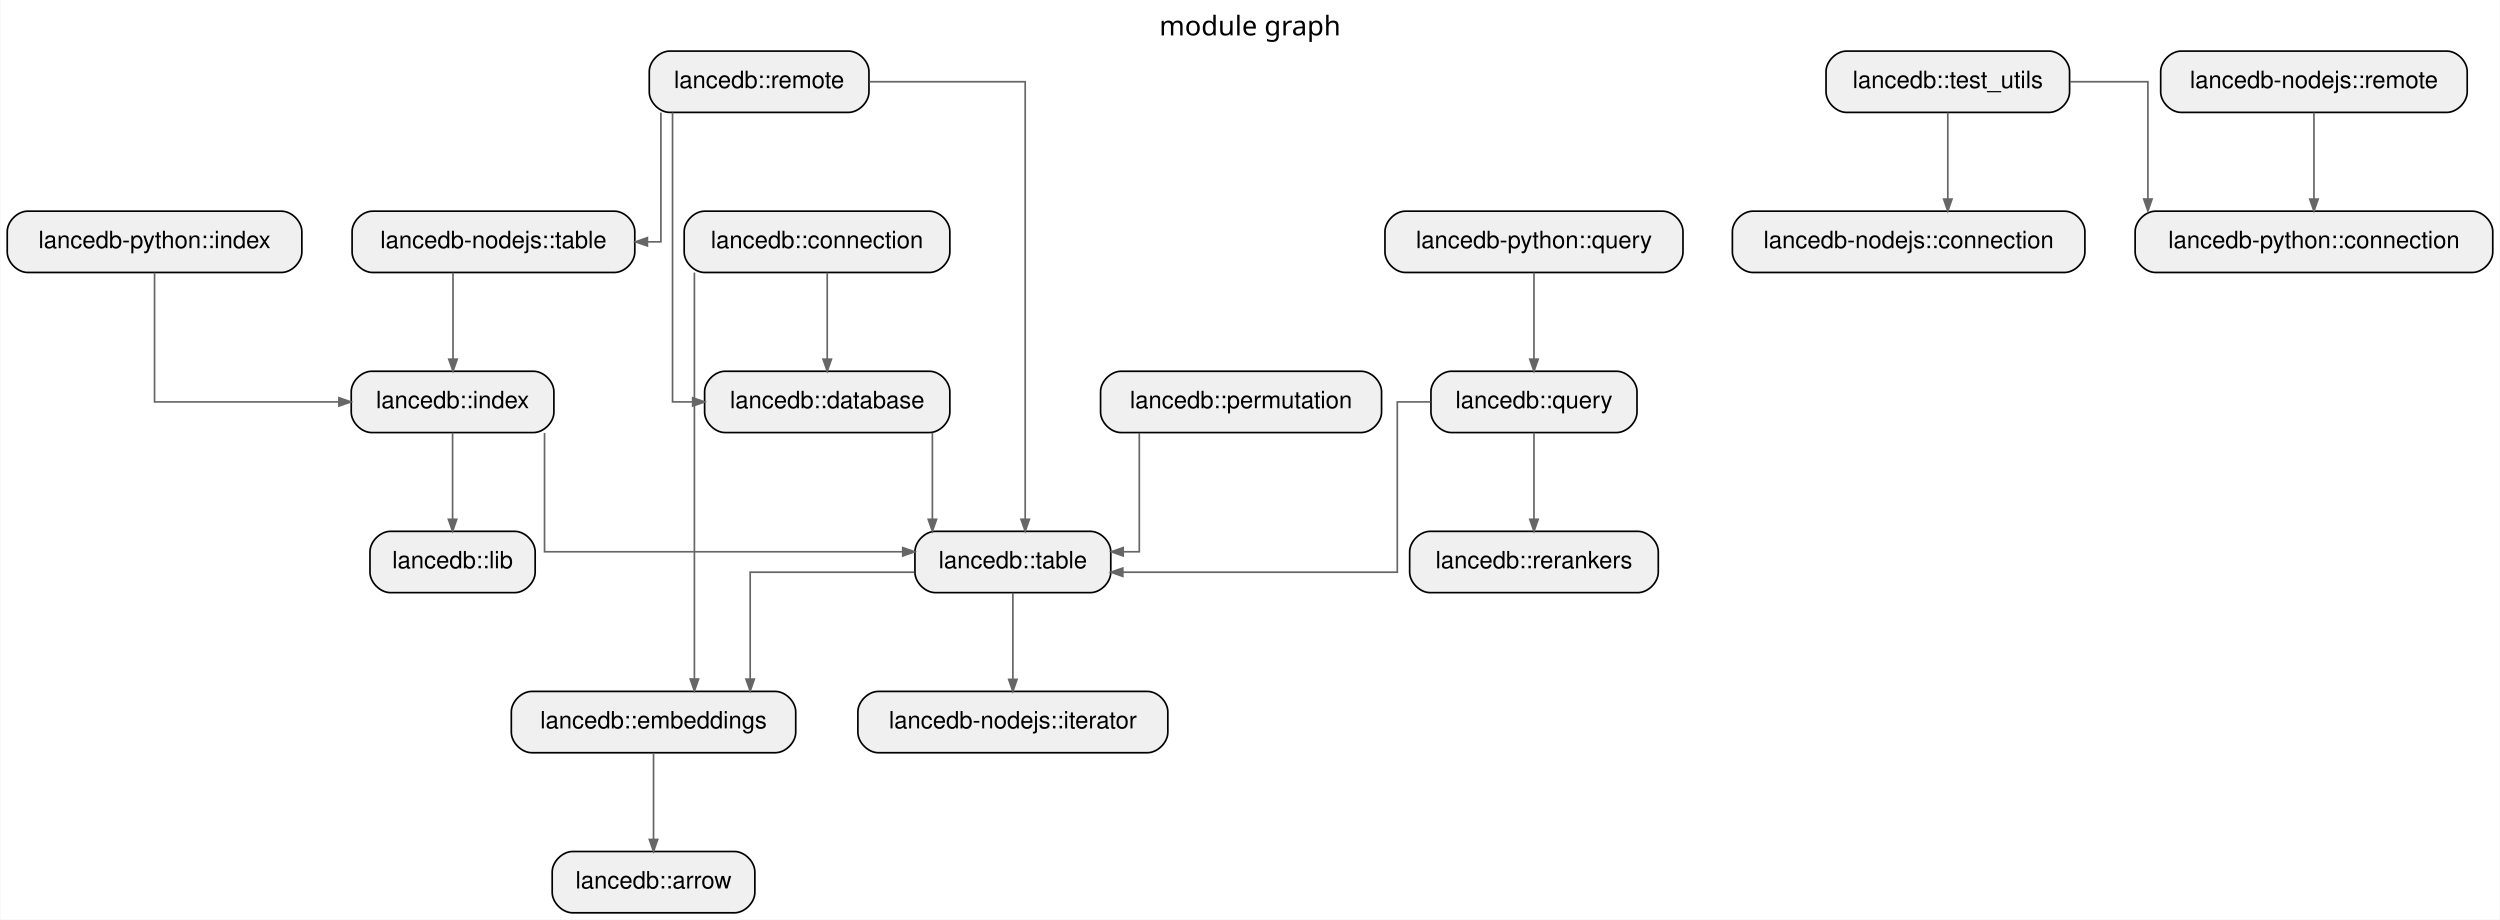
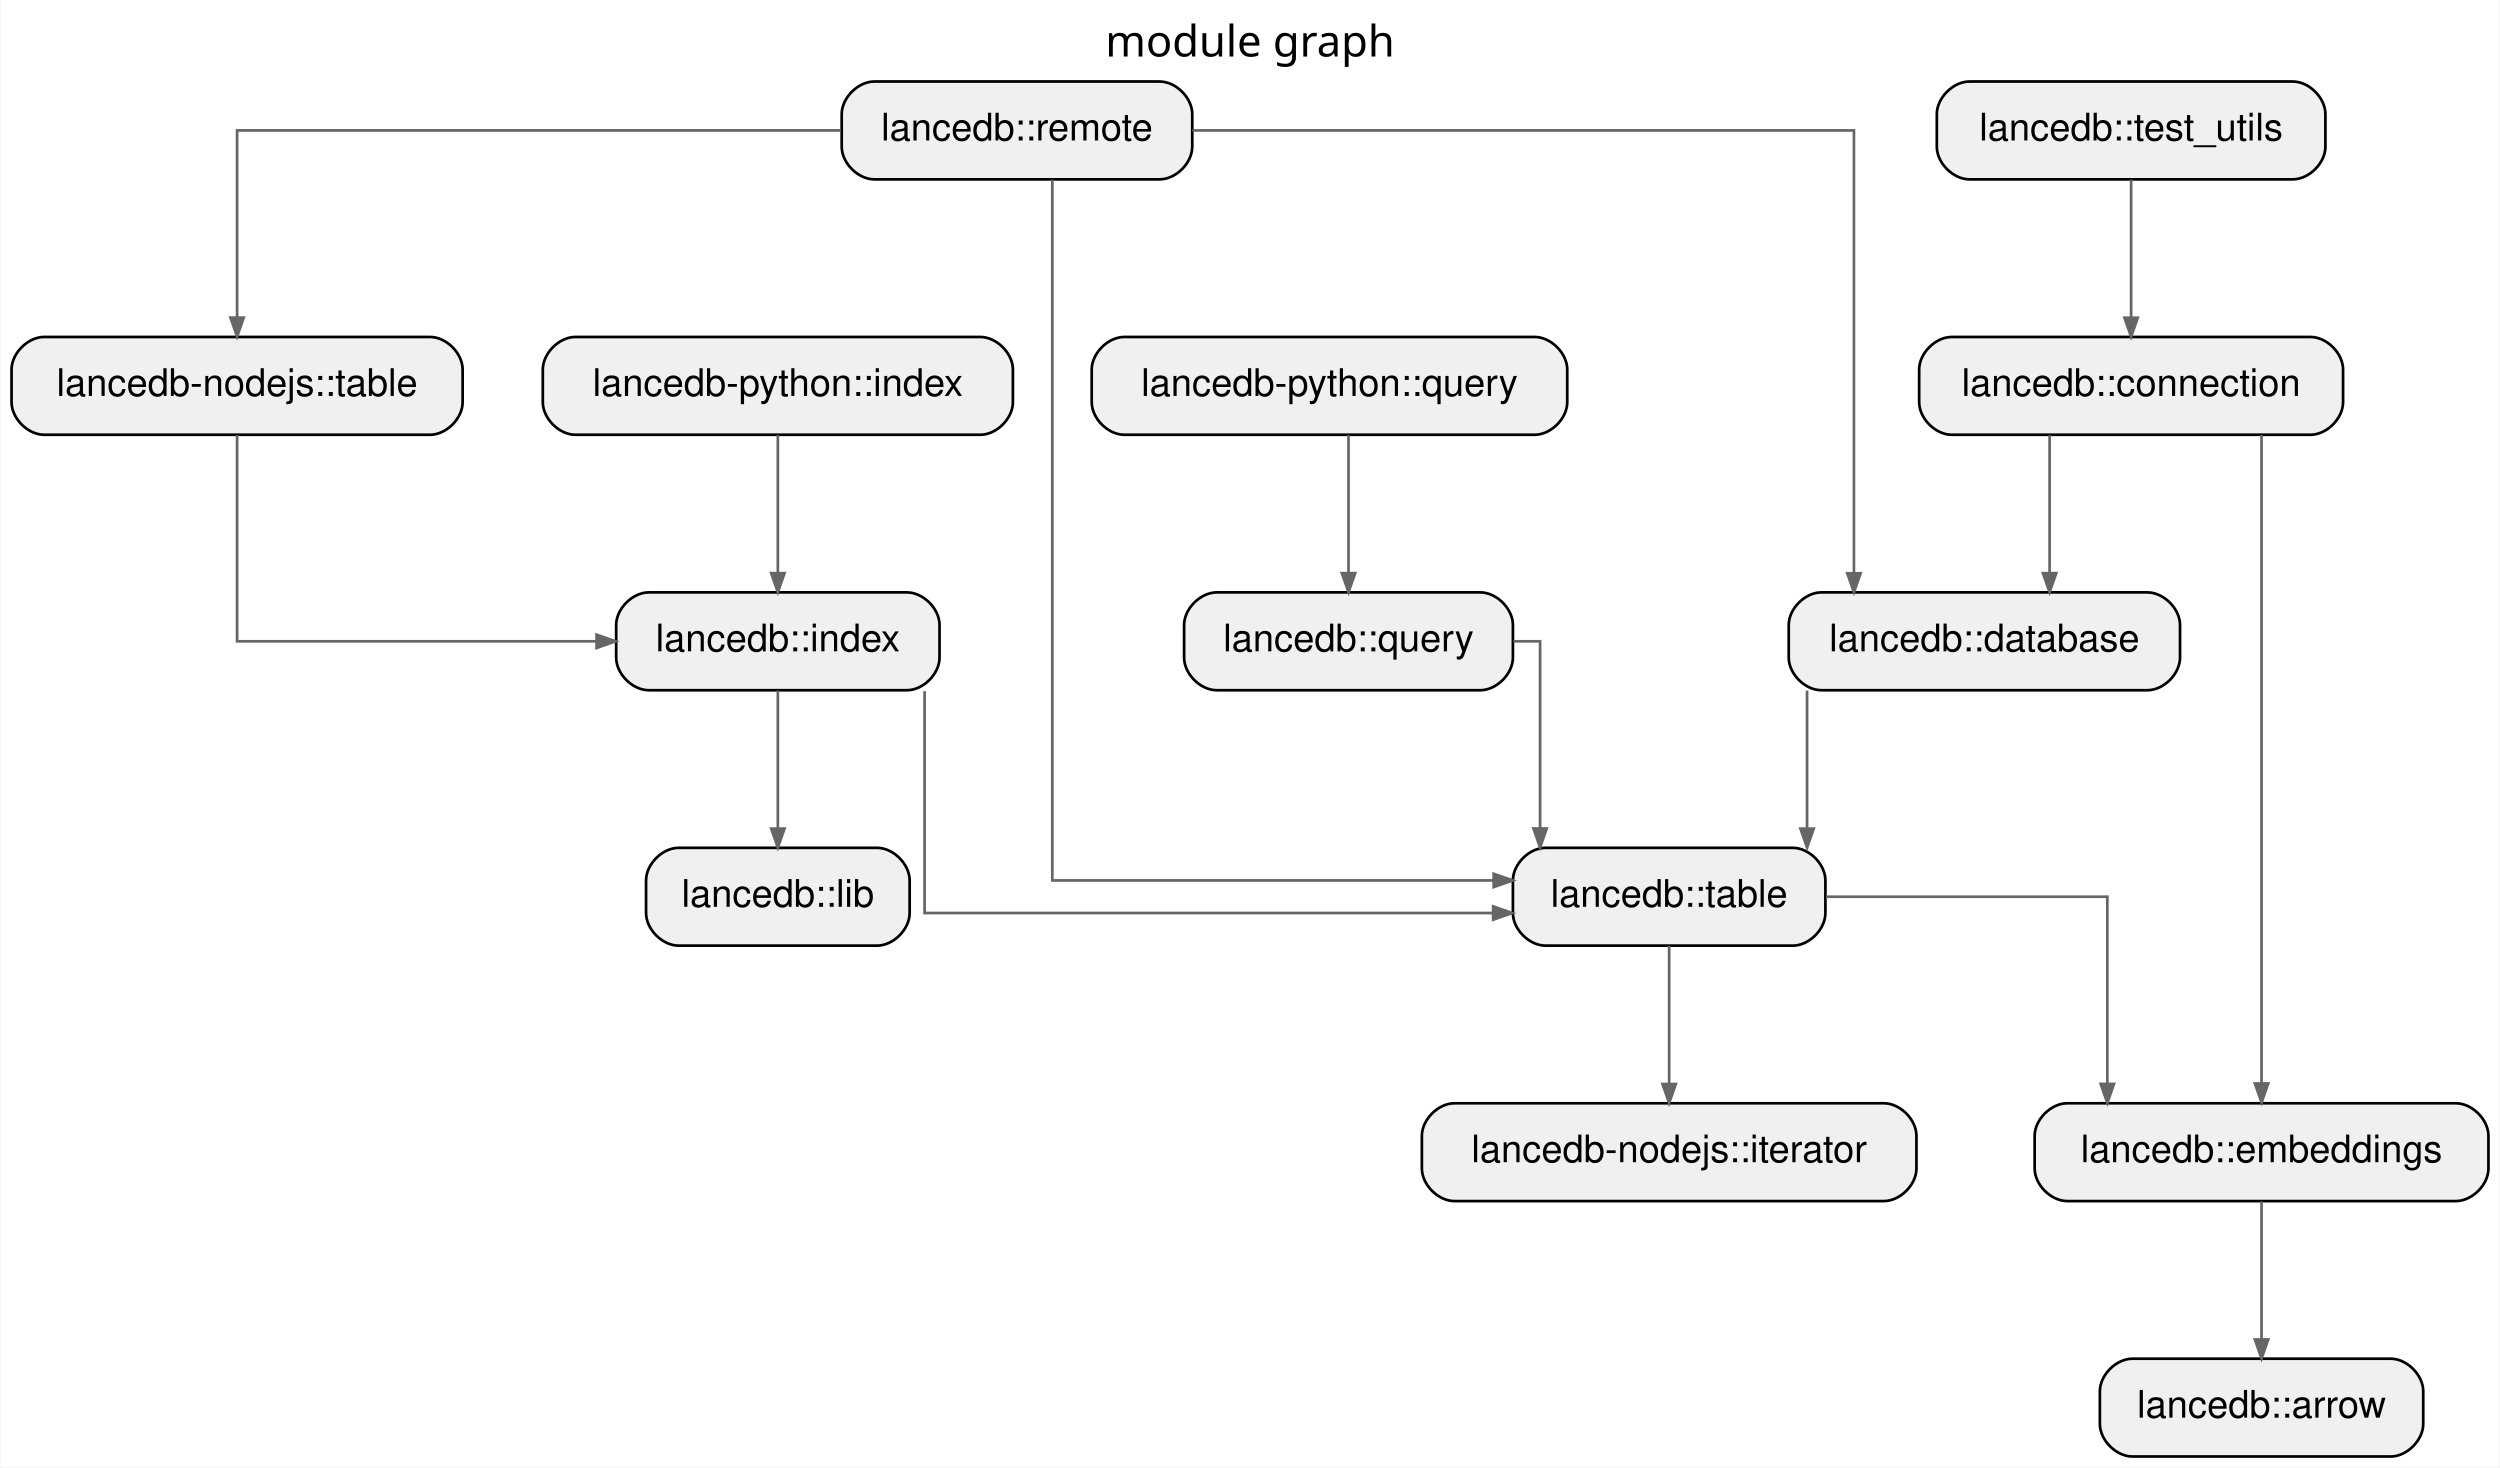
- <svg xmlns="http://www.w3.org/2000/svg" width="1468pt" height="540pt" viewBox="0.00 0.00 1467.50 540.00">
+ <svg xmlns="http://www.w3.org/2000/svg" width="920pt" height="540pt" viewBox="0.00 0.00 919.50 540.00">
  <g id="graph0" class="graph" transform="scale(1 1) rotate(0) translate(4 536)">
-     <polygon fill="white" stroke="transparent" points="-4,4 -4,-536 1463.5,-536 1463.5,4 -4,4" />
-     <text text-anchor="middle" x="729.75" y="-515.2" font-family="Helvetica Bold" font-size="16.00">module graph</text>
+     <polygon fill="white" stroke="transparent" points="-4,4 -4,-536 915.5,-536 915.5,4 -4,4" />
+     <text text-anchor="middle" x="455.75" y="-515.2" font-family="Helvetica Bold" font-size="16.00">module graph</text>
    <g id="node1" class="node">
-       <path fill="#f0f0f0" stroke="black" d="M427,-36C427,-36 332,-36 332,-36 326,-36 320,-30 320,-24 320,-24 320,-12 320,-12 320,-6 326,0 332,0 332,0 427,0 427,0 433,0 439,-6 439,-12 439,-12 439,-24 439,-24 439,-30 433,-36 427,-36" />
-       <text text-anchor="middle" x="379.5" y="-14.3" font-family="Helvetica,sans-Serif" font-size="14.00">lancedb::arrow</text>
+       <path fill="#f0f0f0" stroke="black" d="M875.5,-36C875.5,-36 780.5,-36 780.5,-36 774.5,-36 768.5,-30 768.5,-24 768.5,-24 768.5,-12 768.5,-12 768.5,-6 774.5,0 780.5,0 780.5,0 875.5,0 875.5,0 881.5,0 887.5,-6 887.5,-12 887.5,-12 887.5,-24 887.5,-24 887.5,-30 881.5,-36 875.5,-36" />
+       <text text-anchor="middle" x="828" y="-14.3" font-family="Helvetica,sans-Serif" font-size="14.00">lancedb::arrow</text>
    </g>
    <g id="node2" class="node">
-       <path fill="#f0f0f0" stroke="black" d="M541.5,-412C541.5,-412 409.5,-412 409.5,-412 403.5,-412 397.5,-406 397.5,-400 397.5,-400 397.5,-388 397.5,-388 397.5,-382 403.5,-376 409.5,-376 409.5,-376 541.5,-376 541.5,-376 547.5,-376 553.5,-382 553.5,-388 553.5,-388 553.5,-400 553.5,-400 553.5,-406 547.5,-412 541.5,-412" />
-       <text text-anchor="middle" x="475.5" y="-390.3" font-family="Helvetica,sans-Serif" font-size="14.00">lancedb::connection</text>
+       <path fill="#f0f0f0" stroke="black" d="M846,-412C846,-412 714,-412 714,-412 708,-412 702,-406 702,-400 702,-400 702,-388 702,-388 702,-382 708,-376 714,-376 714,-376 846,-376 846,-376 852,-376 858,-382 858,-388 858,-388 858,-400 858,-400 858,-406 852,-412 846,-412" />
+       <text text-anchor="middle" x="780" y="-390.3" font-family="Helvetica,sans-Serif" font-size="14.00">lancedb::connection</text>
    </g>
    <g id="node3" class="node">
-       <path fill="#f0f0f0" stroke="black" d="M541.5,-318C541.5,-318 421.5,-318 421.5,-318 415.5,-318 409.5,-312 409.5,-306 409.5,-306 409.5,-294 409.5,-294 409.5,-288 415.5,-282 421.5,-282 421.5,-282 541.5,-282 541.5,-282 547.5,-282 553.5,-288 553.5,-294 553.5,-294 553.5,-306 553.5,-306 553.5,-312 547.5,-318 541.5,-318" />
-       <text text-anchor="middle" x="481.5" y="-296.3" font-family="Helvetica,sans-Serif" font-size="14.00">lancedb::database</text>
+       <path fill="#f0f0f0" stroke="black" d="M786,-318C786,-318 666,-318 666,-318 660,-318 654,-312 654,-306 654,-306 654,-294 654,-294 654,-288 660,-282 666,-282 666,-282 786,-282 786,-282 792,-282 798,-288 798,-294 798,-294 798,-306 798,-306 798,-312 792,-318 786,-318" />
+       <text text-anchor="middle" x="726" y="-296.3" font-family="Helvetica,sans-Serif" font-size="14.00">lancedb::database</text>
    </g>
    <g id="edge1" class="edge">
-       <path fill="none" stroke="#666666" d="M481.5,-375.88C481.5,-375.88 481.5,-325.07 481.5,-325.07" />
-       <polygon fill="#666666" stroke="#666666" points="483.95,-325.07 481.5,-318.07 479.05,-325.07 483.95,-325.07" />
+       <path fill="none" stroke="#666666" d="M750,-375.88C750,-375.88 750,-325.07 750,-325.07" />
+       <polygon fill="#666666" stroke="#666666" points="752.45,-325.07 750,-318.07 747.55,-325.07 752.45,-325.07" />
    </g>
    <g id="node4" class="node">
-       <path fill="#f0f0f0" stroke="black" d="M451,-130C451,-130 308,-130 308,-130 302,-130 296,-124 296,-118 296,-118 296,-106 296,-106 296,-100 302,-94 308,-94 308,-94 451,-94 451,-94 457,-94 463,-100 463,-106 463,-106 463,-118 463,-118 463,-124 457,-130 451,-130" />
-       <text text-anchor="middle" x="379.5" y="-108.3" font-family="Helvetica,sans-Serif" font-size="14.00">lancedb::embeddings</text>
+       <path fill="#f0f0f0" stroke="black" d="M899.5,-130C899.5,-130 756.5,-130 756.5,-130 750.5,-130 744.5,-124 744.5,-118 744.5,-118 744.5,-106 744.5,-106 744.5,-100 750.5,-94 756.5,-94 756.5,-94 899.5,-94 899.5,-94 905.5,-94 911.5,-100 911.5,-106 911.5,-106 911.5,-118 911.5,-118 911.5,-124 905.5,-130 899.5,-130" />
+       <text text-anchor="middle" x="828" y="-108.3" font-family="Helvetica,sans-Serif" font-size="14.00">lancedb::embeddings</text>
    </g>
    <g id="edge2" class="edge">
-       <path fill="none" stroke="#666666" d="M403.5,-375.93C403.5,-375.93 403.5,-137.28 403.5,-137.28" />
-       <polygon fill="#666666" stroke="#666666" points="405.95,-137.28 403.5,-130.28 401.05,-137.28 405.95,-137.28" />
+       <path fill="none" stroke="#666666" d="M828,-375.93C828,-375.93 828,-137.28 828,-137.28" />
+       <polygon fill="#666666" stroke="#666666" points="830.45,-137.28 828,-130.28 825.55,-137.28 830.45,-137.28" />
    </g>
-     <g id="node18" class="node">
-       <path fill="#f0f0f0" stroke="black" d="M636,-224C636,-224 545,-224 545,-224 539,-224 533,-218 533,-212 533,-212 533,-200 533,-200 533,-194 539,-188 545,-188 545,-188 636,-188 636,-188 642,-188 648,-194 648,-200 648,-200 648,-212 648,-212 648,-218 642,-224 636,-224" />
-       <text text-anchor="middle" x="590.5" y="-202.3" font-family="Helvetica,sans-Serif" font-size="14.00">lancedb::table</text>
+     <g id="node13" class="node">
+       <path fill="#f0f0f0" stroke="black" d="M655.5,-224C655.5,-224 564.5,-224 564.5,-224 558.5,-224 552.5,-218 552.5,-212 552.5,-212 552.5,-200 552.5,-200 552.5,-194 558.5,-188 564.5,-188 564.5,-188 655.5,-188 655.5,-188 661.5,-188 667.5,-194 667.5,-200 667.5,-200 667.5,-212 667.5,-212 667.5,-218 661.5,-224 655.5,-224" />
+       <text text-anchor="middle" x="610" y="-202.3" font-family="Helvetica,sans-Serif" font-size="14.00">lancedb::table</text>
    </g>
    <g id="edge3" class="edge">
-       <path fill="none" stroke="#666666" d="M543.25,-281.88C543.25,-281.88 543.25,-231.07 543.25,-231.07" />
-       <polygon fill="#666666" stroke="#666666" points="545.7,-231.07 543.25,-224.07 540.8,-231.07 545.7,-231.07" />
+       <path fill="none" stroke="#666666" d="M660.75,-281.88C660.75,-281.88 660.75,-231.07 660.75,-231.07" />
+       <polygon fill="#666666" stroke="#666666" points="663.2,-231.07 660.75,-224.07 658.3,-231.07 663.2,-231.07" />
    </g>
    <g id="edge4" class="edge">
-       <path fill="none" stroke="#666666" d="M379.5,-93.88C379.5,-93.88 379.5,-43.07 379.5,-43.07" />
-       <polygon fill="#666666" stroke="#666666" points="381.95,-43.07 379.5,-36.07 377.05,-43.07 381.95,-43.07" />
+       <path fill="none" stroke="#666666" d="M828,-93.88C828,-93.88 828,-43.07 828,-43.07" />
+       <polygon fill="#666666" stroke="#666666" points="830.45,-43.07 828,-36.07 825.55,-43.07 830.45,-43.07" />
    </g>
    <g id="node5" class="node">
-       <path fill="#f0f0f0" stroke="black" d="M309,-318C309,-318 214,-318 214,-318 208,-318 202,-312 202,-306 202,-306 202,-294 202,-294 202,-288 208,-282 214,-282 214,-282 309,-282 309,-282 315,-282 321,-288 321,-294 321,-294 321,-306 321,-306 321,-312 315,-318 309,-318" />
-       <text text-anchor="middle" x="261.5" y="-296.3" font-family="Helvetica,sans-Serif" font-size="14.00">lancedb::index</text>
+       <path fill="#f0f0f0" stroke="black" d="M329.5,-318C329.5,-318 234.5,-318 234.5,-318 228.5,-318 222.5,-312 222.5,-306 222.5,-306 222.5,-294 222.5,-294 222.5,-288 228.5,-282 234.5,-282 234.5,-282 329.5,-282 329.5,-282 335.5,-282 341.5,-288 341.5,-294 341.5,-294 341.5,-306 341.5,-306 341.5,-312 335.5,-318 329.5,-318" />
+       <text text-anchor="middle" x="282" y="-296.3" font-family="Helvetica,sans-Serif" font-size="14.00">lancedb::index</text>
    </g>
    <g id="node6" class="node">
-       <path fill="#f0f0f0" stroke="black" d="M298,-224C298,-224 225,-224 225,-224 219,-224 213,-218 213,-212 213,-212 213,-200 213,-200 213,-194 219,-188 225,-188 225,-188 298,-188 298,-188 304,-188 310,-194 310,-200 310,-200 310,-212 310,-212 310,-218 304,-224 298,-224" />
-       <text text-anchor="middle" x="261.5" y="-202.3" font-family="Helvetica,sans-Serif" font-size="14.00">lancedb::lib</text>
+       <path fill="#f0f0f0" stroke="black" d="M318.5,-224C318.5,-224 245.5,-224 245.5,-224 239.5,-224 233.5,-218 233.5,-212 233.5,-212 233.5,-200 233.5,-200 233.5,-194 239.5,-188 245.5,-188 245.5,-188 318.5,-188 318.5,-188 324.5,-188 330.5,-194 330.5,-200 330.5,-200 330.5,-212 330.5,-212 330.5,-218 324.5,-224 318.5,-224" />
+       <text text-anchor="middle" x="282" y="-202.3" font-family="Helvetica,sans-Serif" font-size="14.00">lancedb::lib</text>
    </g>
    <g id="edge5" class="edge">
-       <path fill="none" stroke="#666666" d="M261.5,-281.88C261.5,-281.88 261.5,-231.07 261.5,-231.07" />
-       <polygon fill="#666666" stroke="#666666" points="263.95,-231.07 261.5,-224.07 259.05,-231.07 263.95,-231.07" />
+       <path fill="none" stroke="#666666" d="M282,-281.88C282,-281.88 282,-231.07 282,-231.07" />
+       <polygon fill="#666666" stroke="#666666" points="284.45,-231.07 282,-224.07 279.55,-231.07 284.45,-231.07" />
    </g>
    <g id="edge6" class="edge">
-       <path fill="none" stroke="#666666" d="M315.5,-281.77C315.5,-255.99 315.5,-212 315.5,-212 315.5,-212 525.85,-212 525.85,-212" />
-       <polygon fill="#666666" stroke="#666666" points="525.85,-214.45 532.85,-212 525.85,-209.55 525.85,-214.45" />
+       <path fill="none" stroke="#666666" d="M336,-281.66C336,-252.79 336,-200 336,-200 336,-200 545.23,-200 545.23,-200" />
+       <polygon fill="#666666" stroke="#666666" points="545.23,-202.45 552.23,-200 545.23,-197.55 545.23,-202.45" />
    </g>
    <g id="node7" class="node">
-       <path fill="#f0f0f0" stroke="black" d="M1208,-412C1208,-412 1025,-412 1025,-412 1019,-412 1013,-406 1013,-400 1013,-400 1013,-388 1013,-388 1013,-382 1019,-376 1025,-376 1025,-376 1208,-376 1208,-376 1214,-376 1220,-382 1220,-388 1220,-388 1220,-400 1220,-400 1220,-406 1214,-412 1208,-412" />
-       <text text-anchor="middle" x="1116.5" y="-390.3" font-family="Helvetica,sans-Serif" font-size="14.00">lancedb-nodejs::connection</text>
+       <path fill="#f0f0f0" stroke="black" d="M689,-130C689,-130 531,-130 531,-130 525,-130 519,-124 519,-118 519,-118 519,-106 519,-106 519,-100 525,-94 531,-94 531,-94 689,-94 689,-94 695,-94 701,-100 701,-106 701,-106 701,-118 701,-118 701,-124 695,-130 689,-130" />
+       <text text-anchor="middle" x="610" y="-108.3" font-family="Helvetica,sans-Serif" font-size="14.00">lancedb-nodejs::iterator</text>
    </g>
    <g id="node8" class="node">
-       <path fill="#f0f0f0" stroke="black" d="M669.5,-130C669.5,-130 511.5,-130 511.5,-130 505.5,-130 499.5,-124 499.5,-118 499.5,-118 499.5,-106 499.5,-106 499.5,-100 505.5,-94 511.5,-94 511.5,-94 669.5,-94 669.5,-94 675.5,-94 681.5,-100 681.5,-106 681.5,-106 681.5,-118 681.5,-118 681.5,-124 675.5,-130 669.5,-130" />
-       <text text-anchor="middle" x="590.5" y="-108.3" font-family="Helvetica,sans-Serif" font-size="14.00">lancedb-nodejs::iterator</text>
+       <path fill="#f0f0f0" stroke="black" d="M154,-412C154,-412 12,-412 12,-412 6,-412 0,-406 0,-400 0,-400 0,-388 0,-388 0,-382 6,-376 12,-376 12,-376 154,-376 154,-376 160,-376 166,-382 166,-388 166,-388 166,-400 166,-400 166,-406 160,-412 154,-412" />
+       <text text-anchor="middle" x="83" y="-390.3" font-family="Helvetica,sans-Serif" font-size="14.00">lancedb-nodejs::table</text>
+     </g>
+     <g id="edge7" class="edge">
+       <path fill="none" stroke="#666666" d="M83,-375.88C83,-348.56 83,-300 83,-300 83,-300 215.29,-300 215.29,-300" />
+       <polygon fill="#666666" stroke="#666666" points="215.29,-302.45 222.29,-300 215.29,-297.55 215.29,-302.45" />
    </g>
    <g id="node9" class="node">
-       <path fill="#f0f0f0" stroke="black" d="M1432.5,-506C1432.5,-506 1276.5,-506 1276.5,-506 1270.5,-506 1264.5,-500 1264.5,-494 1264.5,-494 1264.5,-482 1264.5,-482 1264.5,-476 1270.5,-470 1276.5,-470 1276.5,-470 1432.5,-470 1432.5,-470 1438.5,-470 1444.5,-476 1444.5,-482 1444.5,-482 1444.5,-494 1444.5,-494 1444.5,-500 1438.5,-506 1432.5,-506" />
-       <text text-anchor="middle" x="1354.5" y="-484.3" font-family="Helvetica,sans-Serif" font-size="14.00">lancedb-nodejs::remote</text>
+       <path fill="#f0f0f0" stroke="black" d="M356.5,-412C356.5,-412 207.5,-412 207.5,-412 201.5,-412 195.5,-406 195.5,-400 195.5,-400 195.5,-388 195.5,-388 195.5,-382 201.5,-376 207.5,-376 207.5,-376 356.5,-376 356.5,-376 362.5,-376 368.5,-382 368.5,-388 368.5,-388 368.5,-400 368.5,-400 368.5,-406 362.5,-412 356.5,-412" />
+       <text text-anchor="middle" x="282" y="-390.3" font-family="Helvetica,sans-Serif" font-size="14.00">lancedb-python::index</text>
+     </g>
+     <g id="edge8" class="edge">
+       <path fill="none" stroke="#666666" d="M282,-375.88C282,-375.88 282,-325.07 282,-325.07" />
+       <polygon fill="#666666" stroke="#666666" points="284.45,-325.07 282,-318.07 279.55,-325.07 284.45,-325.07" />
+     </g>
+     <g id="node10" class="node">
+       <path fill="#f0f0f0" stroke="black" d="M560.5,-412C560.5,-412 409.5,-412 409.5,-412 403.5,-412 397.5,-406 397.5,-400 397.5,-400 397.5,-388 397.5,-388 397.5,-382 403.5,-376 409.5,-376 409.5,-376 560.5,-376 560.5,-376 566.5,-376 572.5,-382 572.5,-388 572.5,-388 572.5,-400 572.5,-400 572.5,-406 566.5,-412 560.5,-412" />
+       <text text-anchor="middle" x="485" y="-390.3" font-family="Helvetica,sans-Serif" font-size="14.00">lancedb-python::query</text>
+     </g>
+     <g id="node11" class="node">
+       <path fill="#f0f0f0" stroke="black" d="M540.5,-318C540.5,-318 443.5,-318 443.5,-318 437.5,-318 431.5,-312 431.5,-306 431.5,-306 431.5,-294 431.5,-294 431.5,-288 437.5,-282 443.5,-282 443.5,-282 540.5,-282 540.5,-282 546.5,-282 552.5,-288 552.5,-294 552.5,-294 552.5,-306 552.5,-306 552.5,-312 546.5,-318 540.5,-318" />
+       <text text-anchor="middle" x="492" y="-296.3" font-family="Helvetica,sans-Serif" font-size="14.00">lancedb::query</text>
+     </g>
+     <g id="edge9" class="edge">
+       <path fill="none" stroke="#666666" d="M492,-375.88C492,-375.88 492,-325.07 492,-325.07" />
+       <polygon fill="#666666" stroke="#666666" points="494.45,-325.07 492,-318.07 489.55,-325.07 494.45,-325.07" />
+     </g>
+     <g id="edge10" class="edge">
+       <path fill="none" stroke="#666666" d="M552.7,-300C558.63,-300 562.5,-300 562.5,-300 562.5,-300 562.5,-231.12 562.5,-231.12" />
+       <polygon fill="#666666" stroke="#666666" points="564.95,-231.12 562.5,-224.12 560.05,-231.12 564.95,-231.12" />
    </g>
    <g id="node12" class="node">
-       <path fill="#f0f0f0" stroke="black" d="M1447.5,-412C1447.5,-412 1261.5,-412 1261.5,-412 1255.5,-412 1249.5,-406 1249.5,-400 1249.5,-400 1249.5,-388 1249.5,-388 1249.5,-382 1255.5,-376 1261.5,-376 1261.5,-376 1447.5,-376 1447.5,-376 1453.5,-376 1459.5,-382 1459.5,-388 1459.5,-388 1459.5,-400 1459.5,-400 1459.5,-406 1453.5,-412 1447.5,-412" />
-       <text text-anchor="middle" x="1354.5" y="-390.3" font-family="Helvetica,sans-Serif" font-size="14.00">lancedb-python::connection</text>
+       <path fill="#f0f0f0" stroke="black" d="M422.5,-506C422.5,-506 317.5,-506 317.5,-506 311.5,-506 305.5,-500 305.5,-494 305.5,-494 305.5,-482 305.5,-482 305.5,-476 311.5,-470 317.5,-470 317.5,-470 422.5,-470 422.5,-470 428.5,-470 434.5,-476 434.5,-482 434.5,-482 434.5,-494 434.5,-494 434.5,-500 428.5,-506 422.5,-506" />
+       <text text-anchor="middle" x="370" y="-484.3" font-family="Helvetica,sans-Serif" font-size="14.00">lancedb::remote</text>
    </g>
-     <g id="edge7" class="edge">
-       <path fill="none" stroke="#666666" d="M1354.5,-469.88C1354.5,-469.88 1354.5,-419.07 1354.5,-419.07" />
-       <polygon fill="#666666" stroke="#666666" points="1356.95,-419.07 1354.5,-412.07 1352.05,-419.07 1356.95,-419.07" />
+     <g id="edge11" class="edge">
+       <path fill="none" stroke="#666666" d="M434.57,-488C524.88,-488 678,-488 678,-488 678,-488 678,-325.03 678,-325.03" />
+       <polygon fill="#666666" stroke="#666666" points="680.45,-325.03 678,-318.03 675.55,-325.03 680.45,-325.03" />
    </g>
-     <g id="node10" class="node">
-       <path fill="#f0f0f0" stroke="black" d="M356.5,-412C356.5,-412 214.5,-412 214.5,-412 208.5,-412 202.5,-406 202.5,-400 202.5,-400 202.5,-388 202.5,-388 202.5,-382 208.5,-376 214.5,-376 214.5,-376 356.5,-376 356.5,-376 362.5,-376 368.5,-382 368.5,-388 368.5,-388 368.5,-400 368.5,-400 368.5,-406 362.5,-412 356.5,-412" />
-       <text text-anchor="middle" x="285.5" y="-390.3" font-family="Helvetica,sans-Serif" font-size="14.00">lancedb-nodejs::table</text>
+     <g id="edge12" class="edge">
+       <path fill="none" stroke="#666666" d="M305.23,-488C220.59,-488 83,-488 83,-488 83,-488 83,-419.12 83,-419.12" />
+       <polygon fill="#666666" stroke="#666666" points="85.45,-419.12 83,-412.12 80.55,-419.12 85.45,-419.12" />
    </g>
-     <g id="edge8" class="edge">
-       <path fill="none" stroke="#666666" d="M261.75,-375.88C261.75,-375.88 261.75,-325.07 261.75,-325.07" />
-       <polygon fill="#666666" stroke="#666666" points="264.2,-325.07 261.75,-318.07 259.3,-325.07 264.2,-325.07" />
+     <g id="edge13" class="edge">
+       <path fill="none" stroke="#666666" d="M383,-469.89C383,-408.49 383,-212 383,-212 383,-212 545.42,-212 545.42,-212" />
+       <polygon fill="#666666" stroke="#666666" points="545.42,-214.45 552.42,-212 545.42,-209.55 545.42,-214.45" />
    </g>
-     <g id="node11" class="node">
-       <path fill="#f0f0f0" stroke="black" d="M795,-318C795,-318 654,-318 654,-318 648,-318 642,-312 642,-306 642,-306 642,-294 642,-294 642,-288 648,-282 654,-282 654,-282 795,-282 795,-282 801,-282 807,-288 807,-294 807,-294 807,-306 807,-306 807,-312 801,-318 795,-318" />
-       <text text-anchor="middle" x="724.5" y="-296.3" font-family="Helvetica,sans-Serif" font-size="14.00">lancedb::permutation</text>
+     <g id="edge14" class="edge">
+       <path fill="none" stroke="#666666" d="M667.76,-206C714.03,-206 771.25,-206 771.25,-206 771.25,-206 771.25,-137.12 771.25,-137.12" />
+       <polygon fill="#666666" stroke="#666666" points="773.7,-137.12 771.25,-130.12 768.8,-137.12 773.7,-137.12" />
    </g>
-     <g id="edge9" class="edge">
-       <path fill="none" stroke="#666666" d="M664.75,-281.77C664.75,-255.99 664.75,-212 664.75,-212 664.75,-212 655.27,-212 655.27,-212" />
-       <polygon fill="#666666" stroke="#666666" points="655.27,-209.55 648.27,-212 655.27,-214.45 655.27,-209.55" />
-     </g>
-     <g id="node13" class="node">
-       <path fill="#f0f0f0" stroke="black" d="M161,-412C161,-412 12,-412 12,-412 6,-412 0,-406 0,-400 0,-400 0,-388 0,-388 0,-382 6,-376 12,-376 12,-376 161,-376 161,-376 167,-376 173,-382 173,-388 173,-388 173,-400 173,-400 173,-406 167,-412 161,-412" />
-       <text text-anchor="middle" x="86.5" y="-390.3" font-family="Helvetica,sans-Serif" font-size="14.00">lancedb-python::index</text>
-     </g>
-     <g id="edge10" class="edge">
-       <path fill="none" stroke="#666666" d="M86.5,-375.88C86.5,-348.56 86.5,-300 86.5,-300 86.5,-300 194.76,-300 194.76,-300" />
-       <polygon fill="#666666" stroke="#666666" points="194.76,-302.45 201.76,-300 194.76,-297.55 194.76,-302.45" />
+     <g id="edge15" class="edge">
+       <path fill="none" stroke="#666666" d="M610,-187.88C610,-187.88 610,-137.07 610,-137.07" />
+       <polygon fill="#666666" stroke="#666666" points="612.45,-137.07 610,-130.07 607.55,-137.07 612.45,-137.07" />
    </g>
    <g id="node14" class="node">
-       <path fill="#f0f0f0" stroke="black" d="M972,-412C972,-412 821,-412 821,-412 815,-412 809,-406 809,-400 809,-400 809,-388 809,-388 809,-382 815,-376 821,-376 821,-376 972,-376 972,-376 978,-376 984,-382 984,-388 984,-388 984,-400 984,-400 984,-406 978,-412 972,-412" />
-       <text text-anchor="middle" x="896.5" y="-390.3" font-family="Helvetica,sans-Serif" font-size="14.00">lancedb-python::query</text>
-     </g>
-     <g id="node15" class="node">
-       <path fill="#f0f0f0" stroke="black" d="M945,-318C945,-318 848,-318 848,-318 842,-318 836,-312 836,-306 836,-306 836,-294 836,-294 836,-288 842,-282 848,-282 848,-282 945,-282 945,-282 951,-282 957,-288 957,-294 957,-294 957,-306 957,-306 957,-312 951,-318 945,-318" />
-       <text text-anchor="middle" x="896.5" y="-296.3" font-family="Helvetica,sans-Serif" font-size="14.00">lancedb::query</text>
-     </g>
-     <g id="edge11" class="edge">
-       <path fill="none" stroke="#666666" d="M896.5,-375.88C896.5,-375.88 896.5,-325.07 896.5,-325.07" />
-       <polygon fill="#666666" stroke="#666666" points="898.95,-325.07 896.5,-318.07 894.05,-325.07 898.95,-325.07" />
-     </g>
-     <g id="node17" class="node">
-       <path fill="#f0f0f0" stroke="black" d="M957.5,-224C957.5,-224 835.5,-224 835.5,-224 829.5,-224 823.5,-218 823.5,-212 823.5,-212 823.5,-200 823.5,-200 823.5,-194 829.5,-188 835.5,-188 835.5,-188 957.5,-188 957.5,-188 963.5,-188 969.5,-194 969.5,-200 969.5,-200 969.5,-212 969.5,-212 969.5,-218 963.5,-224 957.5,-224" />
-       <text text-anchor="middle" x="896.5" y="-202.3" font-family="Helvetica,sans-Serif" font-size="14.00">lancedb::rerankers</text>
-     </g>
-     <g id="edge12" class="edge">
-       <path fill="none" stroke="#666666" d="M896.5,-281.88C896.5,-281.88 896.5,-231.07 896.5,-231.07" />
-       <polygon fill="#666666" stroke="#666666" points="898.95,-231.07 896.5,-224.07 894.05,-231.07 898.95,-231.07" />
-     </g>
-     <g id="edge13" class="edge">
-       <path fill="none" stroke="#666666" d="M835.68,-300C824.48,-300 816.25,-300 816.25,-300 816.25,-300 816.25,-200 816.25,-200 816.25,-200 655.05,-200 655.05,-200" />
-       <polygon fill="#666666" stroke="#666666" points="655.05,-197.55 648.05,-200 655.05,-202.45 655.05,-197.55" />
-     </g>
-     <g id="node16" class="node">
-       <path fill="#f0f0f0" stroke="black" d="M494,-506C494,-506 389,-506 389,-506 383,-506 377,-500 377,-494 377,-494 377,-482 377,-482 377,-476 383,-470 389,-470 389,-470 494,-470 494,-470 500,-470 506,-476 506,-482 506,-482 506,-494 506,-494 506,-500 500,-506 494,-506" />
-       <text text-anchor="middle" x="441.5" y="-484.3" font-family="Helvetica,sans-Serif" font-size="14.00">lancedb::remote</text>
-     </g>
-     <g id="edge14" class="edge">
-       <path fill="none" stroke="#666666" d="M390.67,-469.97C390.67,-422.92 390.67,-300 390.67,-300 390.67,-300 402.49,-300 402.49,-300" />
-       <polygon fill="#666666" stroke="#666666" points="402.49,-302.45 409.49,-300 402.49,-297.55 402.49,-302.45" />
-     </g>
-     <g id="edge15" class="edge">
-       <path fill="none" stroke="#666666" d="M383.83,-469.88C383.83,-442.56 383.83,-394 383.83,-394 383.83,-394 375.9,-394 375.9,-394" />
-       <polygon fill="#666666" stroke="#666666" points="375.9,-391.55 368.9,-394 375.9,-396.45 375.9,-391.55" />
+       <path fill="#f0f0f0" stroke="black" d="M839.5,-506C839.5,-506 720.5,-506 720.5,-506 714.5,-506 708.5,-500 708.5,-494 708.5,-494 708.5,-482 708.5,-482 708.5,-476 714.5,-470 720.5,-470 720.5,-470 839.5,-470 839.5,-470 845.5,-470 851.5,-476 851.5,-482 851.5,-482 851.5,-494 851.5,-494 851.5,-500 845.5,-506 839.5,-506" />
+       <text text-anchor="middle" x="780" y="-484.3" font-family="Helvetica,sans-Serif" font-size="14.00">lancedb::test_utils</text>
    </g>
    <g id="edge16" class="edge">
-       <path fill="none" stroke="#666666" d="M506.41,-488C549.34,-488 597.75,-488 597.75,-488 597.75,-488 597.75,-231.07 597.75,-231.07" />
-       <polygon fill="#666666" stroke="#666666" points="600.2,-231.07 597.75,-224.07 595.3,-231.07 600.2,-231.07" />
-     </g>
-     <g id="edge17" class="edge">
-       <path fill="none" stroke="#666666" d="M532.62,-200C488.86,-200 436.25,-200 436.25,-200 436.25,-200 436.25,-137.23 436.25,-137.23" />
-       <polygon fill="#666666" stroke="#666666" points="438.7,-137.23 436.25,-130.23 433.8,-137.23 438.7,-137.23" />
-     </g>
-     <g id="edge18" class="edge">
-       <path fill="none" stroke="#666666" d="M590.5,-187.88C590.5,-187.88 590.5,-137.07 590.5,-137.07" />
-       <polygon fill="#666666" stroke="#666666" points="592.95,-137.07 590.5,-130.07 588.05,-137.07 592.95,-137.07" />
-     </g>
-     <g id="node19" class="node">
-       <path fill="#f0f0f0" stroke="black" d="M1199,-506C1199,-506 1080,-506 1080,-506 1074,-506 1068,-500 1068,-494 1068,-494 1068,-482 1068,-482 1068,-476 1074,-470 1080,-470 1080,-470 1199,-470 1199,-470 1205,-470 1211,-476 1211,-482 1211,-482 1211,-494 1211,-494 1211,-500 1205,-506 1199,-506" />
-       <text text-anchor="middle" x="1139.5" y="-484.3" font-family="Helvetica,sans-Serif" font-size="14.00">lancedb::test_utils</text>
-     </g>
-     <g id="edge19" class="edge">
-       <path fill="none" stroke="#666666" d="M1139.5,-469.88C1139.5,-469.88 1139.5,-419.07 1139.5,-419.07" />
-       <polygon fill="#666666" stroke="#666666" points="1141.95,-419.07 1139.5,-412.07 1137.05,-419.07 1141.95,-419.07" />
-     </g>
-     <g id="edge20" class="edge">
-       <path fill="none" stroke="#666666" d="M1211.23,-488C1235.7,-488 1257,-488 1257,-488 1257,-488 1257,-419.12 1257,-419.12" />
-       <polygon fill="#666666" stroke="#666666" points="1259.45,-419.12 1257,-412.12 1254.55,-419.12 1259.45,-419.12" />
+       <path fill="none" stroke="#666666" d="M780,-469.88C780,-469.88 780,-419.07 780,-419.07" />
+       <polygon fill="#666666" stroke="#666666" points="782.45,-419.07 780,-412.07 777.55,-419.07 782.45,-419.07" />
    </g>
  </g>
</svg>
